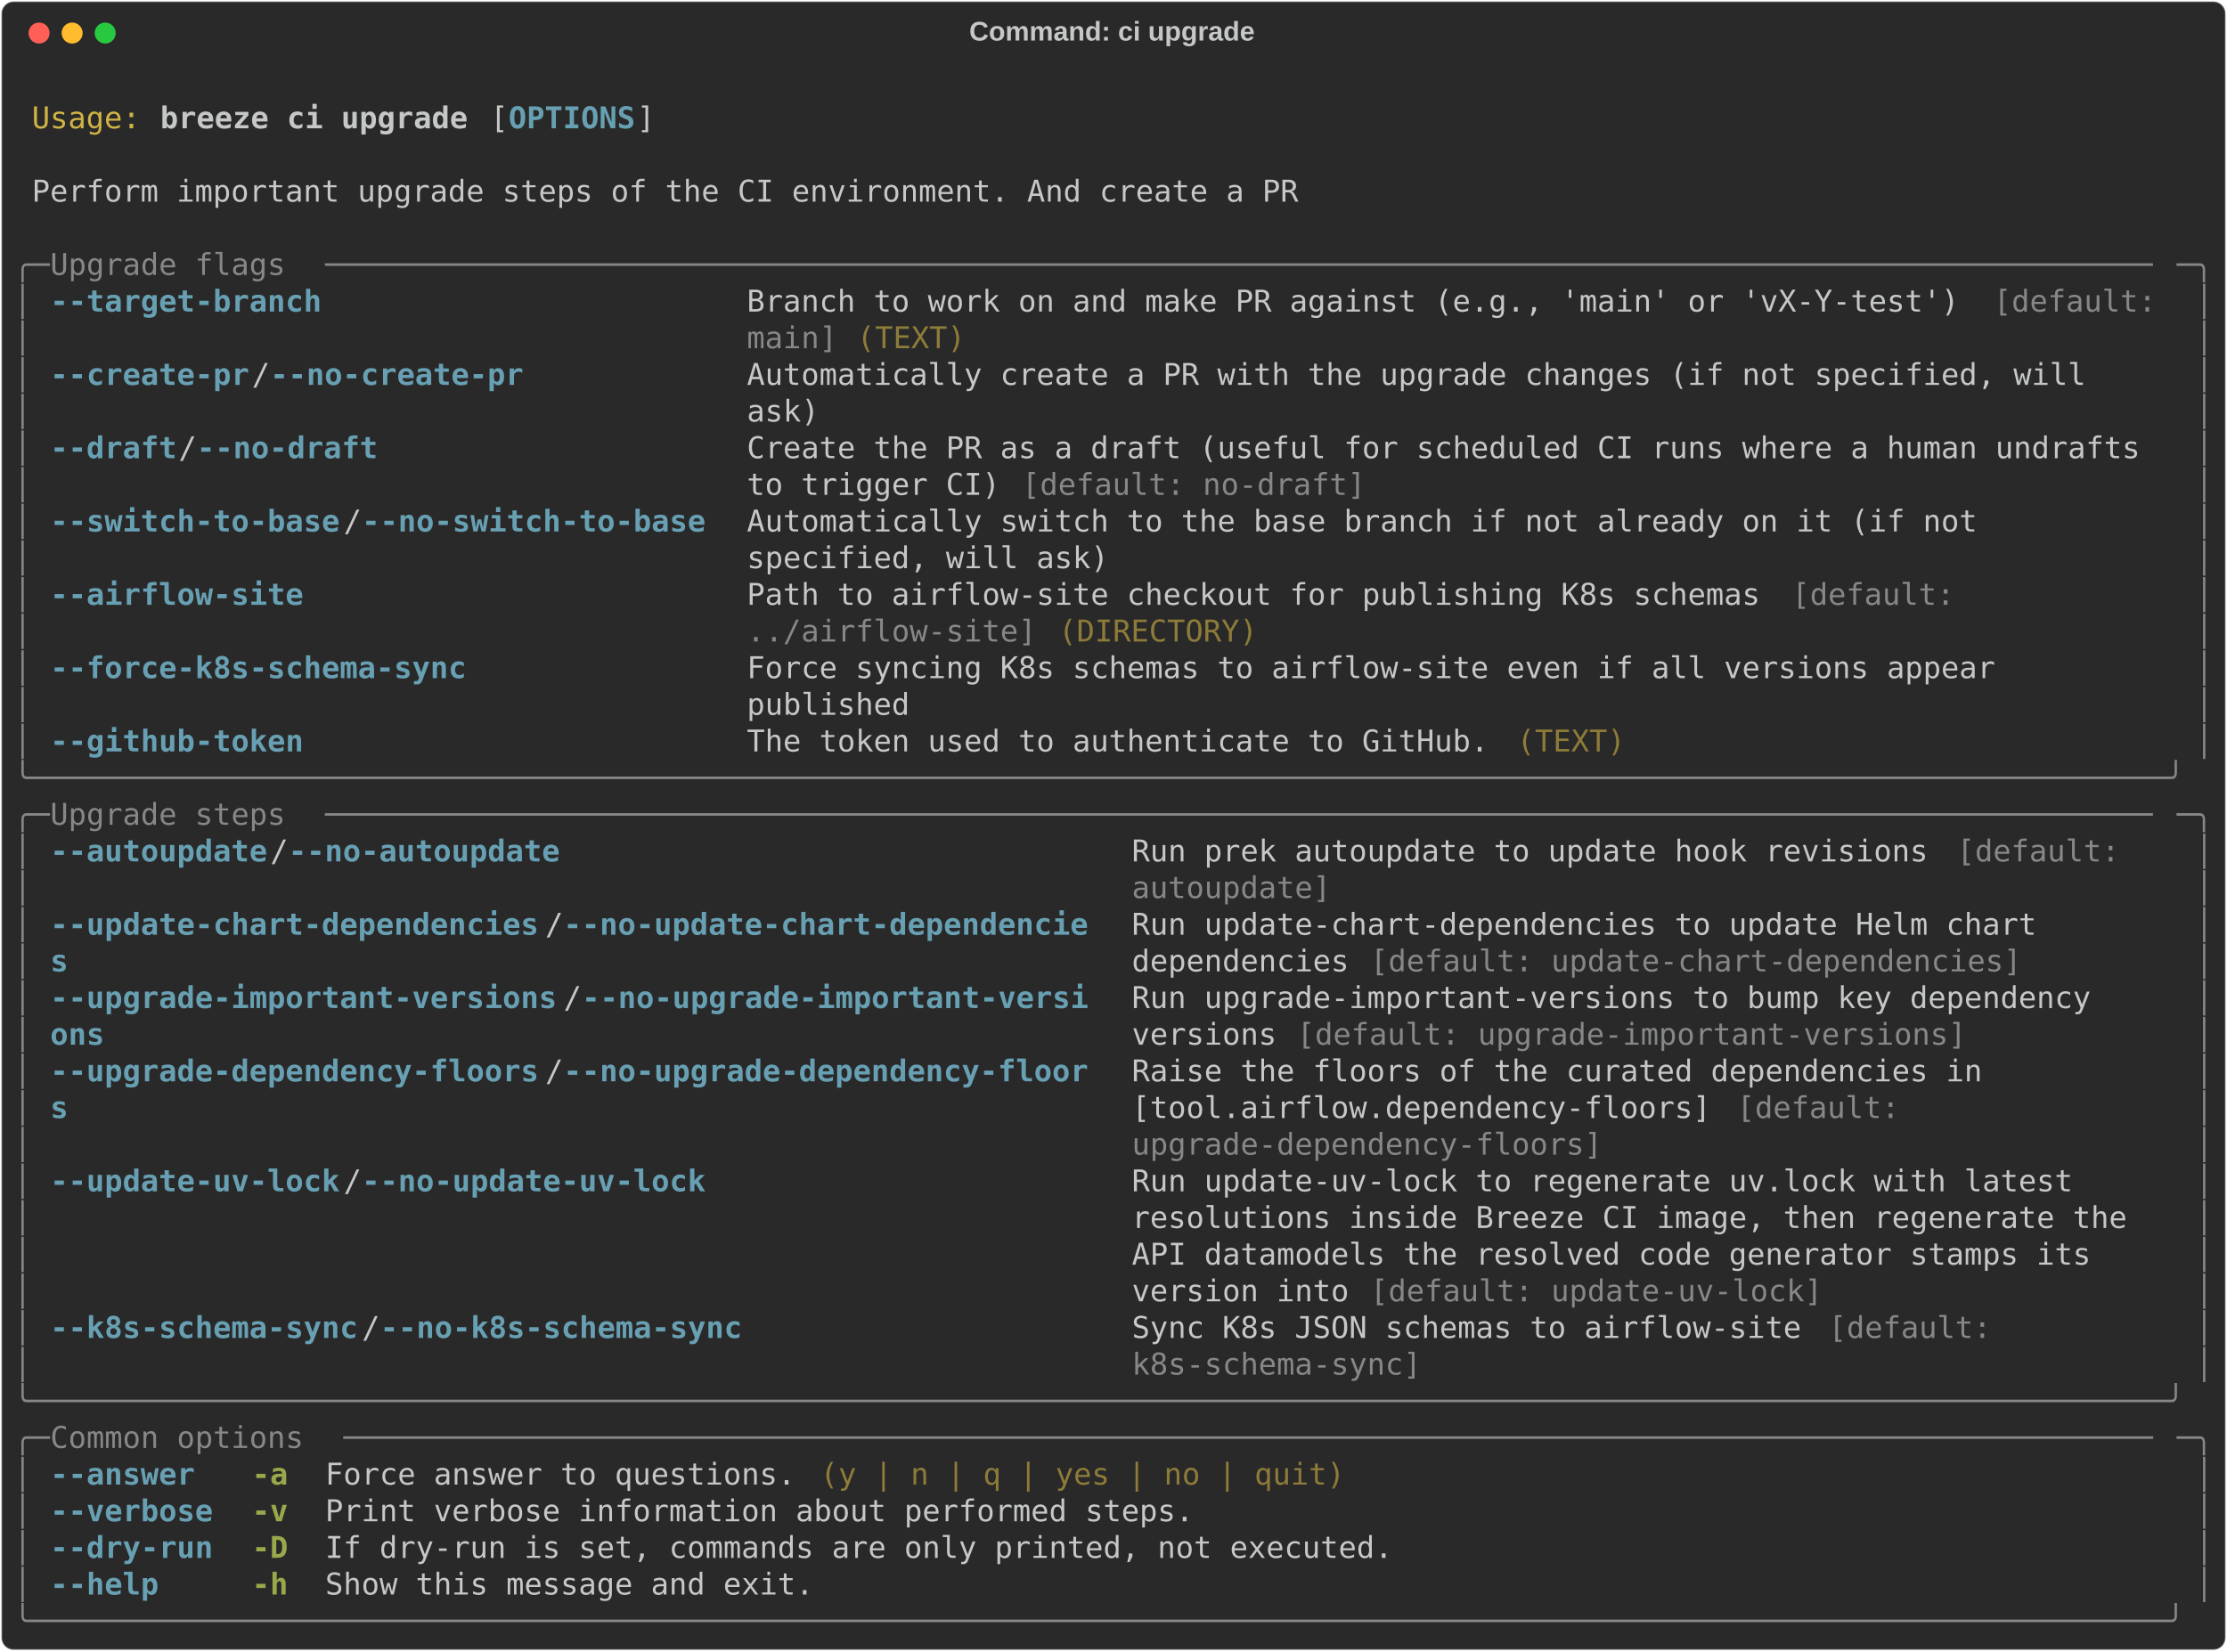
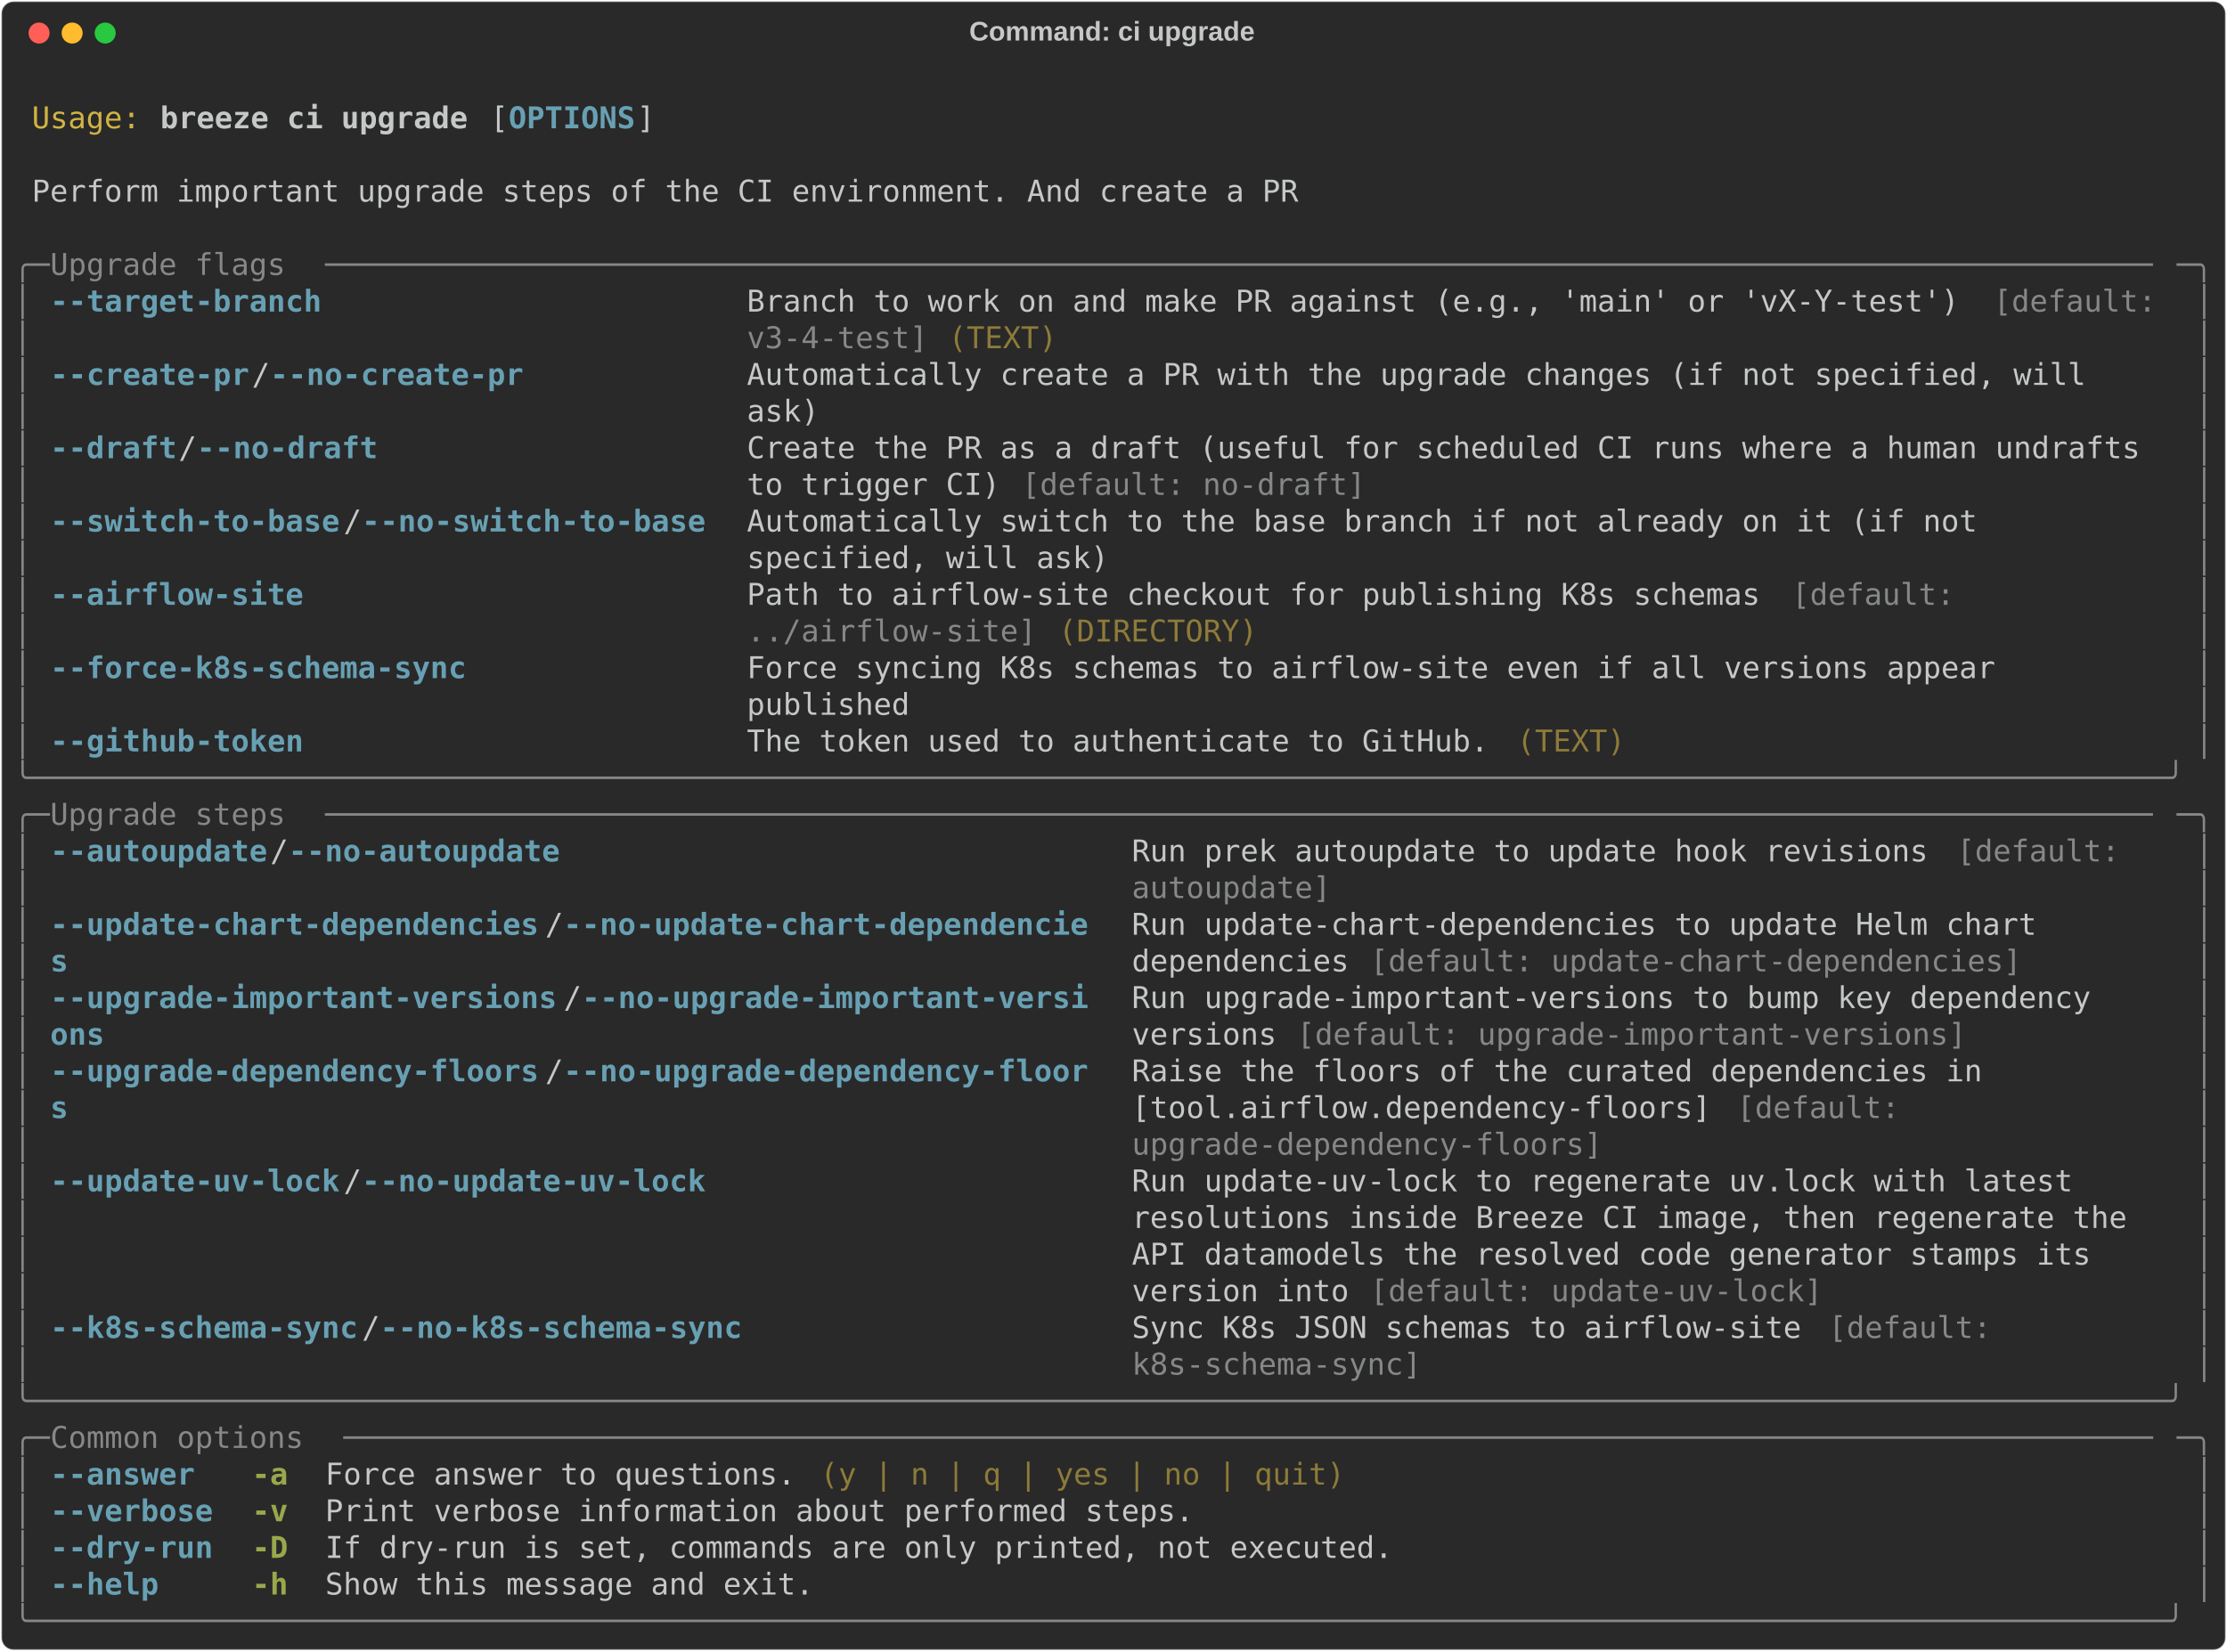
<svg xmlns="http://www.w3.org/2000/svg" class="rich-terminal" viewBox="0 0 1482 1099.2">
  <style>

    @font-face {
        font-family: "Fira Code";
        src: local("FiraCode-Regular"),
                url("https://cdnjs.cloudflare.com/ajax/libs/firacode/6.2.0/woff2/FiraCode-Regular.woff2") format("woff2"),
                url("https://cdnjs.cloudflare.com/ajax/libs/firacode/6.2.0/woff/FiraCode-Regular.woff") format("woff");
        font-style: normal;
        font-weight: 400;
    }
    @font-face {
        font-family: "Fira Code";
        src: local("FiraCode-Bold"),
                url("https://cdnjs.cloudflare.com/ajax/libs/firacode/6.2.0/woff2/FiraCode-Bold.woff2") format("woff2"),
                url("https://cdnjs.cloudflare.com/ajax/libs/firacode/6.2.0/woff/FiraCode-Bold.woff") format("woff");
        font-style: bold;
        font-weight: 700;
    }

    .breeze-ci-upgrade-matrix {
        font-family: Fira Code, monospace;
        font-size: 20px;
        line-height: 24.4px;
        font-variant-east-asian: full-width;
    }

    .breeze-ci-upgrade-title {
        font-size: 18px;
        font-weight: bold;
        font-family: arial;
    }

    .breeze-ci-upgrade-r1 { fill: #c5c8c6 }
.breeze-ci-upgrade-r2 { fill: #d0b344 }
.breeze-ci-upgrade-r3 { fill: #c5c8c6;font-weight: bold }
.breeze-ci-upgrade-r4 { fill: #68a0b3;font-weight: bold }
.breeze-ci-upgrade-r5 { fill: #868887 }
.breeze-ci-upgrade-r6 { fill: #8d7b39 }
.breeze-ci-upgrade-r7 { fill: #98a84b;font-weight: bold }
    </style>
  <defs>
    <clipPath id="breeze-ci-upgrade-clip-terminal">
      <rect x="0" y="0" width="1463.0" height="1048.2" />
    </clipPath>
    <clipPath id="breeze-ci-upgrade-line-0">
      <rect x="0" y="1.5" width="1464" height="24.65" />
    </clipPath>
    <clipPath id="breeze-ci-upgrade-line-1">
      <rect x="0" y="25.9" width="1464" height="24.65" />
    </clipPath>
    <clipPath id="breeze-ci-upgrade-line-2">
      <rect x="0" y="50.3" width="1464" height="24.65" />
    </clipPath>
    <clipPath id="breeze-ci-upgrade-line-3">
      <rect x="0" y="74.7" width="1464" height="24.65" />
    </clipPath>
    <clipPath id="breeze-ci-upgrade-line-4">
      <rect x="0" y="99.1" width="1464" height="24.65" />
    </clipPath>
    <clipPath id="breeze-ci-upgrade-line-5">
      <rect x="0" y="123.5" width="1464" height="24.65" />
    </clipPath>
    <clipPath id="breeze-ci-upgrade-line-6">
      <rect x="0" y="147.9" width="1464" height="24.65" />
    </clipPath>
    <clipPath id="breeze-ci-upgrade-line-7">
      <rect x="0" y="172.3" width="1464" height="24.65" />
    </clipPath>
    <clipPath id="breeze-ci-upgrade-line-8">
      <rect x="0" y="196.7" width="1464" height="24.65" />
    </clipPath>
    <clipPath id="breeze-ci-upgrade-line-9">
      <rect x="0" y="221.1" width="1464" height="24.65" />
    </clipPath>
    <clipPath id="breeze-ci-upgrade-line-10">
      <rect x="0" y="245.5" width="1464" height="24.65" />
    </clipPath>
    <clipPath id="breeze-ci-upgrade-line-11">
      <rect x="0" y="269.9" width="1464" height="24.65" />
    </clipPath>
    <clipPath id="breeze-ci-upgrade-line-12">
      <rect x="0" y="294.3" width="1464" height="24.65" />
    </clipPath>
    <clipPath id="breeze-ci-upgrade-line-13">
      <rect x="0" y="318.7" width="1464" height="24.65" />
    </clipPath>
    <clipPath id="breeze-ci-upgrade-line-14">
      <rect x="0" y="343.1" width="1464" height="24.65" />
    </clipPath>
    <clipPath id="breeze-ci-upgrade-line-15">
      <rect x="0" y="367.5" width="1464" height="24.65" />
    </clipPath>
    <clipPath id="breeze-ci-upgrade-line-16">
      <rect x="0" y="391.9" width="1464" height="24.65" />
    </clipPath>
    <clipPath id="breeze-ci-upgrade-line-17">
      <rect x="0" y="416.3" width="1464" height="24.65" />
    </clipPath>
    <clipPath id="breeze-ci-upgrade-line-18">
      <rect x="0" y="440.7" width="1464" height="24.65" />
    </clipPath>
    <clipPath id="breeze-ci-upgrade-line-19">
      <rect x="0" y="465.1" width="1464" height="24.65" />
    </clipPath>
    <clipPath id="breeze-ci-upgrade-line-20">
      <rect x="0" y="489.5" width="1464" height="24.65" />
    </clipPath>
    <clipPath id="breeze-ci-upgrade-line-21">
      <rect x="0" y="513.9" width="1464" height="24.65" />
    </clipPath>
    <clipPath id="breeze-ci-upgrade-line-22">
      <rect x="0" y="538.3" width="1464" height="24.65" />
    </clipPath>
    <clipPath id="breeze-ci-upgrade-line-23">
      <rect x="0" y="562.7" width="1464" height="24.65" />
    </clipPath>
    <clipPath id="breeze-ci-upgrade-line-24">
      <rect x="0" y="587.1" width="1464" height="24.65" />
    </clipPath>
    <clipPath id="breeze-ci-upgrade-line-25">
      <rect x="0" y="611.5" width="1464" height="24.65" />
    </clipPath>
    <clipPath id="breeze-ci-upgrade-line-26">
      <rect x="0" y="635.9" width="1464" height="24.65" />
    </clipPath>
    <clipPath id="breeze-ci-upgrade-line-27">
      <rect x="0" y="660.3" width="1464" height="24.65" />
    </clipPath>
    <clipPath id="breeze-ci-upgrade-line-28">
      <rect x="0" y="684.7" width="1464" height="24.65" />
    </clipPath>
    <clipPath id="breeze-ci-upgrade-line-29">
      <rect x="0" y="709.1" width="1464" height="24.65" />
    </clipPath>
    <clipPath id="breeze-ci-upgrade-line-30">
      <rect x="0" y="733.5" width="1464" height="24.65" />
    </clipPath>
    <clipPath id="breeze-ci-upgrade-line-31">
      <rect x="0" y="757.9" width="1464" height="24.65" />
    </clipPath>
    <clipPath id="breeze-ci-upgrade-line-32">
      <rect x="0" y="782.3" width="1464" height="24.65" />
    </clipPath>
    <clipPath id="breeze-ci-upgrade-line-33">
      <rect x="0" y="806.7" width="1464" height="24.65" />
    </clipPath>
    <clipPath id="breeze-ci-upgrade-line-34">
      <rect x="0" y="831.1" width="1464" height="24.65" />
    </clipPath>
    <clipPath id="breeze-ci-upgrade-line-35">
      <rect x="0" y="855.5" width="1464" height="24.65" />
    </clipPath>
    <clipPath id="breeze-ci-upgrade-line-36">
      <rect x="0" y="879.9" width="1464" height="24.65" />
    </clipPath>
    <clipPath id="breeze-ci-upgrade-line-37">
      <rect x="0" y="904.3" width="1464" height="24.65" />
    </clipPath>
    <clipPath id="breeze-ci-upgrade-line-38">
      <rect x="0" y="928.7" width="1464" height="24.65" />
    </clipPath>
    <clipPath id="breeze-ci-upgrade-line-39">
      <rect x="0" y="953.1" width="1464" height="24.65" />
    </clipPath>
    <clipPath id="breeze-ci-upgrade-line-40">
      <rect x="0" y="977.5" width="1464" height="24.65" />
    </clipPath>
    <clipPath id="breeze-ci-upgrade-line-41">
      <rect x="0" y="1001.9" width="1464" height="24.65" />
    </clipPath>
  </defs>
  <rect fill="#292929" stroke="rgba(255,255,255,0.35)" stroke-width="1" x="1" y="1" width="1480" height="1097.2" rx="8" />
  <text class="breeze-ci-upgrade-title" fill="#c5c8c6" text-anchor="middle" x="740" y="27">Command: ci upgrade</text>
  <g transform="translate(26,22)">
    <circle cx="0" cy="0" r="7" fill="#ff5f57" />
    <circle cx="22" cy="0" r="7" fill="#febc2e" />
    <circle cx="44" cy="0" r="7" fill="#28c840" />
  </g>
  <g transform="translate(9, 41)" clip-path="url(#breeze-ci-upgrade-clip-terminal)">
    <g class="breeze-ci-upgrade-matrix">
      <text class="breeze-ci-upgrade-r1" x="1464" y="20" textLength="12.2" clip-path="url(#breeze-ci-upgrade-line-0)">
</text>
      <text class="breeze-ci-upgrade-r2" x="12.2" y="44.4" textLength="73.2" clip-path="url(#breeze-ci-upgrade-line-1)">Usage:</text>
      <text class="breeze-ci-upgrade-r3" x="97.6" y="44.4" textLength="207.4" clip-path="url(#breeze-ci-upgrade-line-1)">breeze ci upgrade</text>
      <text class="breeze-ci-upgrade-r1" x="317.2" y="44.4" textLength="12.2" clip-path="url(#breeze-ci-upgrade-line-1)">[</text>
      <text class="breeze-ci-upgrade-r4" x="329.4" y="44.4" textLength="85.4" clip-path="url(#breeze-ci-upgrade-line-1)">OPTIONS</text>
      <text class="breeze-ci-upgrade-r1" x="414.8" y="44.4" textLength="12.2" clip-path="url(#breeze-ci-upgrade-line-1)">]</text>
      <text class="breeze-ci-upgrade-r1" x="1464" y="44.4" textLength="12.2" clip-path="url(#breeze-ci-upgrade-line-1)">
</text>
      <text class="breeze-ci-upgrade-r1" x="1464" y="68.8" textLength="12.2" clip-path="url(#breeze-ci-upgrade-line-2)">
</text>
      <text class="breeze-ci-upgrade-r1" x="12.2" y="93.2" textLength="854" clip-path="url(#breeze-ci-upgrade-line-3)">Perform important upgrade steps of the CI environment. And create a PR</text>
      <text class="breeze-ci-upgrade-r1" x="1464" y="93.2" textLength="12.2" clip-path="url(#breeze-ci-upgrade-line-3)">
</text>
      <text class="breeze-ci-upgrade-r1" x="1464" y="117.6" textLength="12.2" clip-path="url(#breeze-ci-upgrade-line-4)">
</text>
      <text class="breeze-ci-upgrade-r5" x="0" y="142" textLength="24.4" clip-path="url(#breeze-ci-upgrade-line-5)">╭─</text>
      <text class="breeze-ci-upgrade-r5" x="24.4" y="142" textLength="183" clip-path="url(#breeze-ci-upgrade-line-5)"> Upgrade flags </text>
      <text class="breeze-ci-upgrade-r5" x="207.4" y="142" textLength="1232.2" clip-path="url(#breeze-ci-upgrade-line-5)">─────────────────────────────────────────────────────────────────────────────────────────────────────</text>
      <text class="breeze-ci-upgrade-r5" x="1439.6" y="142" textLength="24.4" clip-path="url(#breeze-ci-upgrade-line-5)">─╮</text>
      <text class="breeze-ci-upgrade-r1" x="1464" y="142" textLength="12.2" clip-path="url(#breeze-ci-upgrade-line-5)">
</text>
      <text class="breeze-ci-upgrade-r5" x="0" y="166.4" textLength="12.2" clip-path="url(#breeze-ci-upgrade-line-6)">│</text>
      <text class="breeze-ci-upgrade-r4" x="24.4" y="166.4" textLength="439.2" clip-path="url(#breeze-ci-upgrade-line-6)">--target-branch                     </text>
      <text class="breeze-ci-upgrade-r1" x="488" y="166.4" textLength="829.6" clip-path="url(#breeze-ci-upgrade-line-6)">Branch to work on and make PR against (e.g., 'main' or 'vX-Y-test') </text>
      <text class="breeze-ci-upgrade-r5" x="1317.6" y="166.4" textLength="122" clip-path="url(#breeze-ci-upgrade-line-6)">[default: </text>
      <text class="breeze-ci-upgrade-r5" x="1451.8" y="166.4" textLength="12.2" clip-path="url(#breeze-ci-upgrade-line-6)">│</text>
      <text class="breeze-ci-upgrade-r1" x="1464" y="166.4" textLength="12.2" clip-path="url(#breeze-ci-upgrade-line-6)">
</text>
      <text class="breeze-ci-upgrade-r5" x="0" y="190.8" textLength="12.2" clip-path="url(#breeze-ci-upgrade-line-7)">│</text>
-       <text class="breeze-ci-upgrade-r5" x="488" y="190.8" textLength="61" clip-path="url(#breeze-ci-upgrade-line-7)">main]</text>
-       <text class="breeze-ci-upgrade-r6" x="561.2" y="190.8" textLength="73.2" clip-path="url(#breeze-ci-upgrade-line-7)">(TEXT)</text>
+       <text class="breeze-ci-upgrade-r5" x="488" y="190.8" textLength="122" clip-path="url(#breeze-ci-upgrade-line-7)">v3-4-test]</text>
+       <text class="breeze-ci-upgrade-r6" x="622.2" y="190.8" textLength="73.2" clip-path="url(#breeze-ci-upgrade-line-7)">(TEXT)</text>
      <text class="breeze-ci-upgrade-r5" x="1451.8" y="190.8" textLength="12.2" clip-path="url(#breeze-ci-upgrade-line-7)">│</text>
      <text class="breeze-ci-upgrade-r1" x="1464" y="190.8" textLength="12.2" clip-path="url(#breeze-ci-upgrade-line-7)">
</text>
      <text class="breeze-ci-upgrade-r5" x="0" y="215.2" textLength="12.2" clip-path="url(#breeze-ci-upgrade-line-8)">│</text>
      <text class="breeze-ci-upgrade-r4" x="24.4" y="215.2" textLength="134.2" clip-path="url(#breeze-ci-upgrade-line-8)">--create-pr</text>
      <text class="breeze-ci-upgrade-r1" x="158.6" y="215.2" textLength="12.2" clip-path="url(#breeze-ci-upgrade-line-8)">/</text>
      <text class="breeze-ci-upgrade-r4" x="170.8" y="215.2" textLength="170.8" clip-path="url(#breeze-ci-upgrade-line-8)">--no-create-pr</text>
      <text class="breeze-ci-upgrade-r1" x="488" y="215.2" textLength="951.6" clip-path="url(#breeze-ci-upgrade-line-8)">Automatically create a PR with the upgrade changes (if not specified, will    </text>
      <text class="breeze-ci-upgrade-r5" x="1451.8" y="215.2" textLength="12.2" clip-path="url(#breeze-ci-upgrade-line-8)">│</text>
      <text class="breeze-ci-upgrade-r1" x="1464" y="215.2" textLength="12.2" clip-path="url(#breeze-ci-upgrade-line-8)">
</text>
      <text class="breeze-ci-upgrade-r5" x="0" y="239.6" textLength="12.2" clip-path="url(#breeze-ci-upgrade-line-9)">│</text>
      <text class="breeze-ci-upgrade-r1" x="488" y="239.6" textLength="951.6" clip-path="url(#breeze-ci-upgrade-line-9)">ask)                                                                          </text>
      <text class="breeze-ci-upgrade-r5" x="1451.8" y="239.6" textLength="12.2" clip-path="url(#breeze-ci-upgrade-line-9)">│</text>
      <text class="breeze-ci-upgrade-r1" x="1464" y="239.6" textLength="12.2" clip-path="url(#breeze-ci-upgrade-line-9)">
</text>
      <text class="breeze-ci-upgrade-r5" x="0" y="264" textLength="12.2" clip-path="url(#breeze-ci-upgrade-line-10)">│</text>
      <text class="breeze-ci-upgrade-r4" x="24.4" y="264" textLength="85.4" clip-path="url(#breeze-ci-upgrade-line-10)">--draft</text>
      <text class="breeze-ci-upgrade-r1" x="109.8" y="264" textLength="12.2" clip-path="url(#breeze-ci-upgrade-line-10)">/</text>
      <text class="breeze-ci-upgrade-r4" x="122" y="264" textLength="122" clip-path="url(#breeze-ci-upgrade-line-10)">--no-draft</text>
      <text class="breeze-ci-upgrade-r1" x="488" y="264" textLength="951.6" clip-path="url(#breeze-ci-upgrade-line-10)">Create the PR as a draft (useful for scheduled CI runs where a human undrafts </text>
      <text class="breeze-ci-upgrade-r5" x="1451.8" y="264" textLength="12.2" clip-path="url(#breeze-ci-upgrade-line-10)">│</text>
      <text class="breeze-ci-upgrade-r1" x="1464" y="264" textLength="12.2" clip-path="url(#breeze-ci-upgrade-line-10)">
</text>
      <text class="breeze-ci-upgrade-r5" x="0" y="288.4" textLength="12.2" clip-path="url(#breeze-ci-upgrade-line-11)">│</text>
      <text class="breeze-ci-upgrade-r1" x="488" y="288.4" textLength="183" clip-path="url(#breeze-ci-upgrade-line-11)">to trigger CI) </text>
      <text class="breeze-ci-upgrade-r5" x="671" y="288.4" textLength="231.8" clip-path="url(#breeze-ci-upgrade-line-11)">[default: no-draft]</text>
      <text class="breeze-ci-upgrade-r5" x="1451.8" y="288.4" textLength="12.2" clip-path="url(#breeze-ci-upgrade-line-11)">│</text>
      <text class="breeze-ci-upgrade-r1" x="1464" y="288.4" textLength="12.2" clip-path="url(#breeze-ci-upgrade-line-11)">
</text>
      <text class="breeze-ci-upgrade-r5" x="0" y="312.8" textLength="12.2" clip-path="url(#breeze-ci-upgrade-line-12)">│</text>
      <text class="breeze-ci-upgrade-r4" x="24.4" y="312.8" textLength="195.2" clip-path="url(#breeze-ci-upgrade-line-12)">--switch-to-base</text>
      <text class="breeze-ci-upgrade-r1" x="219.6" y="312.8" textLength="12.2" clip-path="url(#breeze-ci-upgrade-line-12)">/</text>
      <text class="breeze-ci-upgrade-r4" x="231.8" y="312.8" textLength="231.8" clip-path="url(#breeze-ci-upgrade-line-12)">--no-switch-to-base</text>
      <text class="breeze-ci-upgrade-r1" x="488" y="312.8" textLength="951.6" clip-path="url(#breeze-ci-upgrade-line-12)">Automatically switch to the base branch if not already on it (if not          </text>
      <text class="breeze-ci-upgrade-r5" x="1451.8" y="312.8" textLength="12.2" clip-path="url(#breeze-ci-upgrade-line-12)">│</text>
      <text class="breeze-ci-upgrade-r1" x="1464" y="312.8" textLength="12.2" clip-path="url(#breeze-ci-upgrade-line-12)">
</text>
      <text class="breeze-ci-upgrade-r5" x="0" y="337.2" textLength="12.2" clip-path="url(#breeze-ci-upgrade-line-13)">│</text>
      <text class="breeze-ci-upgrade-r1" x="488" y="337.2" textLength="951.6" clip-path="url(#breeze-ci-upgrade-line-13)">specified, will ask)                                                          </text>
      <text class="breeze-ci-upgrade-r5" x="1451.8" y="337.2" textLength="12.2" clip-path="url(#breeze-ci-upgrade-line-13)">│</text>
      <text class="breeze-ci-upgrade-r1" x="1464" y="337.2" textLength="12.2" clip-path="url(#breeze-ci-upgrade-line-13)">
</text>
      <text class="breeze-ci-upgrade-r5" x="0" y="361.6" textLength="12.2" clip-path="url(#breeze-ci-upgrade-line-14)">│</text>
      <text class="breeze-ci-upgrade-r4" x="24.4" y="361.6" textLength="439.2" clip-path="url(#breeze-ci-upgrade-line-14)">--airflow-site                      </text>
      <text class="breeze-ci-upgrade-r1" x="488" y="361.6" textLength="695.4" clip-path="url(#breeze-ci-upgrade-line-14)">Path to airflow-site checkout for publishing K8s schemas </text>
      <text class="breeze-ci-upgrade-r5" x="1183.4" y="361.6" textLength="122" clip-path="url(#breeze-ci-upgrade-line-14)">[default: </text>
      <text class="breeze-ci-upgrade-r5" x="1451.8" y="361.6" textLength="12.2" clip-path="url(#breeze-ci-upgrade-line-14)">│</text>
      <text class="breeze-ci-upgrade-r1" x="1464" y="361.6" textLength="12.2" clip-path="url(#breeze-ci-upgrade-line-14)">
</text>
      <text class="breeze-ci-upgrade-r5" x="0" y="386" textLength="12.2" clip-path="url(#breeze-ci-upgrade-line-15)">│</text>
      <text class="breeze-ci-upgrade-r5" x="488" y="386" textLength="195.2" clip-path="url(#breeze-ci-upgrade-line-15)">../airflow-site]</text>
      <text class="breeze-ci-upgrade-r6" x="695.4" y="386" textLength="134.2" clip-path="url(#breeze-ci-upgrade-line-15)">(DIRECTORY)</text>
      <text class="breeze-ci-upgrade-r5" x="1451.8" y="386" textLength="12.2" clip-path="url(#breeze-ci-upgrade-line-15)">│</text>
      <text class="breeze-ci-upgrade-r1" x="1464" y="386" textLength="12.2" clip-path="url(#breeze-ci-upgrade-line-15)">
</text>
      <text class="breeze-ci-upgrade-r5" x="0" y="410.4" textLength="12.2" clip-path="url(#breeze-ci-upgrade-line-16)">│</text>
      <text class="breeze-ci-upgrade-r4" x="24.4" y="410.4" textLength="439.2" clip-path="url(#breeze-ci-upgrade-line-16)">--force-k8s-schema-sync             </text>
      <text class="breeze-ci-upgrade-r1" x="488" y="410.4" textLength="951.6" clip-path="url(#breeze-ci-upgrade-line-16)">Force syncing K8s schemas to airflow-site even if all versions appear         </text>
      <text class="breeze-ci-upgrade-r5" x="1451.8" y="410.4" textLength="12.2" clip-path="url(#breeze-ci-upgrade-line-16)">│</text>
      <text class="breeze-ci-upgrade-r1" x="1464" y="410.4" textLength="12.2" clip-path="url(#breeze-ci-upgrade-line-16)">
</text>
      <text class="breeze-ci-upgrade-r5" x="0" y="434.8" textLength="12.2" clip-path="url(#breeze-ci-upgrade-line-17)">│</text>
      <text class="breeze-ci-upgrade-r1" x="488" y="434.8" textLength="951.6" clip-path="url(#breeze-ci-upgrade-line-17)">published                                                                     </text>
      <text class="breeze-ci-upgrade-r5" x="1451.8" y="434.8" textLength="12.2" clip-path="url(#breeze-ci-upgrade-line-17)">│</text>
      <text class="breeze-ci-upgrade-r1" x="1464" y="434.8" textLength="12.2" clip-path="url(#breeze-ci-upgrade-line-17)">
</text>
      <text class="breeze-ci-upgrade-r5" x="0" y="459.2" textLength="12.2" clip-path="url(#breeze-ci-upgrade-line-18)">│</text>
      <text class="breeze-ci-upgrade-r4" x="24.4" y="459.2" textLength="439.2" clip-path="url(#breeze-ci-upgrade-line-18)">--github-token                      </text>
      <text class="breeze-ci-upgrade-r1" x="488" y="459.2" textLength="512.4" clip-path="url(#breeze-ci-upgrade-line-18)">The token used to authenticate to GitHub. </text>
      <text class="breeze-ci-upgrade-r6" x="1000.4" y="459.2" textLength="73.2" clip-path="url(#breeze-ci-upgrade-line-18)">(TEXT)</text>
      <text class="breeze-ci-upgrade-r5" x="1451.8" y="459.2" textLength="12.2" clip-path="url(#breeze-ci-upgrade-line-18)">│</text>
      <text class="breeze-ci-upgrade-r1" x="1464" y="459.2" textLength="12.2" clip-path="url(#breeze-ci-upgrade-line-18)">
</text>
      <text class="breeze-ci-upgrade-r5" x="0" y="483.6" textLength="1464" clip-path="url(#breeze-ci-upgrade-line-19)">╰──────────────────────────────────────────────────────────────────────────────────────────────────────────────────────╯</text>
      <text class="breeze-ci-upgrade-r1" x="1464" y="483.6" textLength="12.2" clip-path="url(#breeze-ci-upgrade-line-19)">
</text>
      <text class="breeze-ci-upgrade-r5" x="0" y="508" textLength="24.4" clip-path="url(#breeze-ci-upgrade-line-20)">╭─</text>
      <text class="breeze-ci-upgrade-r5" x="24.4" y="508" textLength="183" clip-path="url(#breeze-ci-upgrade-line-20)"> Upgrade steps </text>
      <text class="breeze-ci-upgrade-r5" x="207.4" y="508" textLength="1232.2" clip-path="url(#breeze-ci-upgrade-line-20)">─────────────────────────────────────────────────────────────────────────────────────────────────────</text>
      <text class="breeze-ci-upgrade-r5" x="1439.6" y="508" textLength="24.4" clip-path="url(#breeze-ci-upgrade-line-20)">─╮</text>
      <text class="breeze-ci-upgrade-r1" x="1464" y="508" textLength="12.2" clip-path="url(#breeze-ci-upgrade-line-20)">
</text>
      <text class="breeze-ci-upgrade-r5" x="0" y="532.4" textLength="12.2" clip-path="url(#breeze-ci-upgrade-line-21)">│</text>
      <text class="breeze-ci-upgrade-r4" x="24.4" y="532.4" textLength="146.4" clip-path="url(#breeze-ci-upgrade-line-21)">--autoupdate</text>
      <text class="breeze-ci-upgrade-r1" x="170.8" y="532.4" textLength="12.2" clip-path="url(#breeze-ci-upgrade-line-21)">/</text>
      <text class="breeze-ci-upgrade-r4" x="183" y="532.4" textLength="183" clip-path="url(#breeze-ci-upgrade-line-21)">--no-autoupdate</text>
      <text class="breeze-ci-upgrade-r1" x="744.2" y="532.4" textLength="549" clip-path="url(#breeze-ci-upgrade-line-21)">Run prek autoupdate to update hook revisions </text>
      <text class="breeze-ci-upgrade-r5" x="1293.2" y="532.4" textLength="122" clip-path="url(#breeze-ci-upgrade-line-21)">[default: </text>
      <text class="breeze-ci-upgrade-r5" x="1451.8" y="532.4" textLength="12.2" clip-path="url(#breeze-ci-upgrade-line-21)">│</text>
      <text class="breeze-ci-upgrade-r1" x="1464" y="532.4" textLength="12.2" clip-path="url(#breeze-ci-upgrade-line-21)">
</text>
      <text class="breeze-ci-upgrade-r5" x="0" y="556.8" textLength="12.2" clip-path="url(#breeze-ci-upgrade-line-22)">│</text>
      <text class="breeze-ci-upgrade-r5" x="744.2" y="556.8" textLength="134.2" clip-path="url(#breeze-ci-upgrade-line-22)">autoupdate]</text>
      <text class="breeze-ci-upgrade-r5" x="1451.8" y="556.8" textLength="12.2" clip-path="url(#breeze-ci-upgrade-line-22)">│</text>
      <text class="breeze-ci-upgrade-r1" x="1464" y="556.8" textLength="12.2" clip-path="url(#breeze-ci-upgrade-line-22)">
</text>
      <text class="breeze-ci-upgrade-r5" x="0" y="581.2" textLength="12.2" clip-path="url(#breeze-ci-upgrade-line-23)">│</text>
      <text class="breeze-ci-upgrade-r4" x="24.4" y="581.2" textLength="329.4" clip-path="url(#breeze-ci-upgrade-line-23)">--update-chart-dependencies</text>
      <text class="breeze-ci-upgrade-r1" x="353.8" y="581.2" textLength="12.2" clip-path="url(#breeze-ci-upgrade-line-23)">/</text>
      <text class="breeze-ci-upgrade-r4" x="366" y="581.2" textLength="353.8" clip-path="url(#breeze-ci-upgrade-line-23)">--no-update-chart-dependencie</text>
      <text class="breeze-ci-upgrade-r1" x="744.2" y="581.2" textLength="695.4" clip-path="url(#breeze-ci-upgrade-line-23)">Run update-chart-dependencies to update Helm chart       </text>
      <text class="breeze-ci-upgrade-r5" x="1451.8" y="581.2" textLength="12.2" clip-path="url(#breeze-ci-upgrade-line-23)">│</text>
      <text class="breeze-ci-upgrade-r1" x="1464" y="581.2" textLength="12.2" clip-path="url(#breeze-ci-upgrade-line-23)">
</text>
      <text class="breeze-ci-upgrade-r5" x="0" y="605.6" textLength="12.2" clip-path="url(#breeze-ci-upgrade-line-24)">│</text>
      <text class="breeze-ci-upgrade-r4" x="24.4" y="605.6" textLength="12.2" clip-path="url(#breeze-ci-upgrade-line-24)">s</text>
      <text class="breeze-ci-upgrade-r1" x="744.2" y="605.6" textLength="158.6" clip-path="url(#breeze-ci-upgrade-line-24)">dependencies </text>
      <text class="breeze-ci-upgrade-r5" x="902.8" y="605.6" textLength="439.2" clip-path="url(#breeze-ci-upgrade-line-24)">[default: update-chart-dependencies]</text>
      <text class="breeze-ci-upgrade-r5" x="1451.8" y="605.6" textLength="12.2" clip-path="url(#breeze-ci-upgrade-line-24)">│</text>
      <text class="breeze-ci-upgrade-r1" x="1464" y="605.6" textLength="12.2" clip-path="url(#breeze-ci-upgrade-line-24)">
</text>
      <text class="breeze-ci-upgrade-r5" x="0" y="630" textLength="12.2" clip-path="url(#breeze-ci-upgrade-line-25)">│</text>
      <text class="breeze-ci-upgrade-r4" x="24.4" y="630" textLength="341.6" clip-path="url(#breeze-ci-upgrade-line-25)">--upgrade-important-versions</text>
      <text class="breeze-ci-upgrade-r1" x="366" y="630" textLength="12.2" clip-path="url(#breeze-ci-upgrade-line-25)">/</text>
      <text class="breeze-ci-upgrade-r4" x="378.2" y="630" textLength="341.6" clip-path="url(#breeze-ci-upgrade-line-25)">--no-upgrade-important-versi</text>
      <text class="breeze-ci-upgrade-r1" x="744.2" y="630" textLength="695.4" clip-path="url(#breeze-ci-upgrade-line-25)">Run upgrade-important-versions to bump key dependency    </text>
      <text class="breeze-ci-upgrade-r5" x="1451.8" y="630" textLength="12.2" clip-path="url(#breeze-ci-upgrade-line-25)">│</text>
      <text class="breeze-ci-upgrade-r1" x="1464" y="630" textLength="12.2" clip-path="url(#breeze-ci-upgrade-line-25)">
</text>
      <text class="breeze-ci-upgrade-r5" x="0" y="654.4" textLength="12.2" clip-path="url(#breeze-ci-upgrade-line-26)">│</text>
      <text class="breeze-ci-upgrade-r4" x="24.4" y="654.4" textLength="36.6" clip-path="url(#breeze-ci-upgrade-line-26)">ons</text>
      <text class="breeze-ci-upgrade-r1" x="744.2" y="654.4" textLength="109.8" clip-path="url(#breeze-ci-upgrade-line-26)">versions </text>
      <text class="breeze-ci-upgrade-r5" x="854" y="654.4" textLength="451.4" clip-path="url(#breeze-ci-upgrade-line-26)">[default: upgrade-important-versions]</text>
      <text class="breeze-ci-upgrade-r5" x="1451.8" y="654.4" textLength="12.2" clip-path="url(#breeze-ci-upgrade-line-26)">│</text>
      <text class="breeze-ci-upgrade-r1" x="1464" y="654.4" textLength="12.2" clip-path="url(#breeze-ci-upgrade-line-26)">
</text>
      <text class="breeze-ci-upgrade-r5" x="0" y="678.8" textLength="12.2" clip-path="url(#breeze-ci-upgrade-line-27)">│</text>
      <text class="breeze-ci-upgrade-r4" x="24.4" y="678.8" textLength="329.4" clip-path="url(#breeze-ci-upgrade-line-27)">--upgrade-dependency-floors</text>
      <text class="breeze-ci-upgrade-r1" x="353.8" y="678.8" textLength="12.2" clip-path="url(#breeze-ci-upgrade-line-27)">/</text>
      <text class="breeze-ci-upgrade-r4" x="366" y="678.8" textLength="353.8" clip-path="url(#breeze-ci-upgrade-line-27)">--no-upgrade-dependency-floor</text>
      <text class="breeze-ci-upgrade-r1" x="744.2" y="678.8" textLength="695.4" clip-path="url(#breeze-ci-upgrade-line-27)">Raise the floors of the curated dependencies in          </text>
      <text class="breeze-ci-upgrade-r5" x="1451.8" y="678.8" textLength="12.2" clip-path="url(#breeze-ci-upgrade-line-27)">│</text>
      <text class="breeze-ci-upgrade-r1" x="1464" y="678.8" textLength="12.2" clip-path="url(#breeze-ci-upgrade-line-27)">
</text>
      <text class="breeze-ci-upgrade-r5" x="0" y="703.2" textLength="12.2" clip-path="url(#breeze-ci-upgrade-line-28)">│</text>
      <text class="breeze-ci-upgrade-r4" x="24.4" y="703.2" textLength="12.2" clip-path="url(#breeze-ci-upgrade-line-28)">s</text>
      <text class="breeze-ci-upgrade-r1" x="744.2" y="703.2" textLength="402.6" clip-path="url(#breeze-ci-upgrade-line-28)">[tool.airflow.dependency-floors] </text>
      <text class="breeze-ci-upgrade-r5" x="1146.8" y="703.2" textLength="122" clip-path="url(#breeze-ci-upgrade-line-28)">[default: </text>
      <text class="breeze-ci-upgrade-r5" x="1451.8" y="703.2" textLength="12.2" clip-path="url(#breeze-ci-upgrade-line-28)">│</text>
      <text class="breeze-ci-upgrade-r1" x="1464" y="703.2" textLength="12.2" clip-path="url(#breeze-ci-upgrade-line-28)">
</text>
      <text class="breeze-ci-upgrade-r5" x="0" y="727.6" textLength="12.2" clip-path="url(#breeze-ci-upgrade-line-29)">│</text>
      <text class="breeze-ci-upgrade-r5" x="744.2" y="727.6" textLength="317.2" clip-path="url(#breeze-ci-upgrade-line-29)">upgrade-dependency-floors]</text>
      <text class="breeze-ci-upgrade-r5" x="1451.8" y="727.6" textLength="12.2" clip-path="url(#breeze-ci-upgrade-line-29)">│</text>
      <text class="breeze-ci-upgrade-r1" x="1464" y="727.6" textLength="12.2" clip-path="url(#breeze-ci-upgrade-line-29)">
</text>
      <text class="breeze-ci-upgrade-r5" x="0" y="752" textLength="12.2" clip-path="url(#breeze-ci-upgrade-line-30)">│</text>
      <text class="breeze-ci-upgrade-r4" x="24.4" y="752" textLength="195.2" clip-path="url(#breeze-ci-upgrade-line-30)">--update-uv-lock</text>
      <text class="breeze-ci-upgrade-r1" x="219.6" y="752" textLength="12.2" clip-path="url(#breeze-ci-upgrade-line-30)">/</text>
      <text class="breeze-ci-upgrade-r4" x="231.8" y="752" textLength="231.8" clip-path="url(#breeze-ci-upgrade-line-30)">--no-update-uv-lock</text>
      <text class="breeze-ci-upgrade-r1" x="744.2" y="752" textLength="695.4" clip-path="url(#breeze-ci-upgrade-line-30)">Run update-uv-lock to regenerate uv.lock with latest     </text>
      <text class="breeze-ci-upgrade-r5" x="1451.8" y="752" textLength="12.2" clip-path="url(#breeze-ci-upgrade-line-30)">│</text>
      <text class="breeze-ci-upgrade-r1" x="1464" y="752" textLength="12.2" clip-path="url(#breeze-ci-upgrade-line-30)">
</text>
      <text class="breeze-ci-upgrade-r5" x="0" y="776.4" textLength="12.2" clip-path="url(#breeze-ci-upgrade-line-31)">│</text>
      <text class="breeze-ci-upgrade-r1" x="744.2" y="776.4" textLength="695.4" clip-path="url(#breeze-ci-upgrade-line-31)">resolutions inside Breeze CI image, then regenerate the  </text>
      <text class="breeze-ci-upgrade-r5" x="1451.8" y="776.4" textLength="12.2" clip-path="url(#breeze-ci-upgrade-line-31)">│</text>
      <text class="breeze-ci-upgrade-r1" x="1464" y="776.4" textLength="12.2" clip-path="url(#breeze-ci-upgrade-line-31)">
</text>
      <text class="breeze-ci-upgrade-r5" x="0" y="800.8" textLength="12.2" clip-path="url(#breeze-ci-upgrade-line-32)">│</text>
      <text class="breeze-ci-upgrade-r1" x="744.2" y="800.8" textLength="695.4" clip-path="url(#breeze-ci-upgrade-line-32)">API datamodels the resolved code generator stamps its    </text>
      <text class="breeze-ci-upgrade-r5" x="1451.8" y="800.8" textLength="12.2" clip-path="url(#breeze-ci-upgrade-line-32)">│</text>
      <text class="breeze-ci-upgrade-r1" x="1464" y="800.8" textLength="12.2" clip-path="url(#breeze-ci-upgrade-line-32)">
</text>
      <text class="breeze-ci-upgrade-r5" x="0" y="825.2" textLength="12.2" clip-path="url(#breeze-ci-upgrade-line-33)">│</text>
      <text class="breeze-ci-upgrade-r1" x="744.2" y="825.2" textLength="158.6" clip-path="url(#breeze-ci-upgrade-line-33)">version into </text>
      <text class="breeze-ci-upgrade-r5" x="902.8" y="825.2" textLength="305" clip-path="url(#breeze-ci-upgrade-line-33)">[default: update-uv-lock]</text>
      <text class="breeze-ci-upgrade-r5" x="1451.8" y="825.2" textLength="12.2" clip-path="url(#breeze-ci-upgrade-line-33)">│</text>
      <text class="breeze-ci-upgrade-r1" x="1464" y="825.2" textLength="12.2" clip-path="url(#breeze-ci-upgrade-line-33)">
</text>
      <text class="breeze-ci-upgrade-r5" x="0" y="849.6" textLength="12.2" clip-path="url(#breeze-ci-upgrade-line-34)">│</text>
      <text class="breeze-ci-upgrade-r4" x="24.4" y="849.6" textLength="207.4" clip-path="url(#breeze-ci-upgrade-line-34)">--k8s-schema-sync</text>
      <text class="breeze-ci-upgrade-r1" x="231.8" y="849.6" textLength="12.2" clip-path="url(#breeze-ci-upgrade-line-34)">/</text>
      <text class="breeze-ci-upgrade-r4" x="244" y="849.6" textLength="244" clip-path="url(#breeze-ci-upgrade-line-34)">--no-k8s-schema-sync</text>
      <text class="breeze-ci-upgrade-r1" x="744.2" y="849.6" textLength="463.6" clip-path="url(#breeze-ci-upgrade-line-34)">Sync K8s JSON schemas to airflow-site </text>
      <text class="breeze-ci-upgrade-r5" x="1207.8" y="849.6" textLength="122" clip-path="url(#breeze-ci-upgrade-line-34)">[default: </text>
      <text class="breeze-ci-upgrade-r5" x="1451.8" y="849.6" textLength="12.2" clip-path="url(#breeze-ci-upgrade-line-34)">│</text>
      <text class="breeze-ci-upgrade-r1" x="1464" y="849.6" textLength="12.2" clip-path="url(#breeze-ci-upgrade-line-34)">
</text>
      <text class="breeze-ci-upgrade-r5" x="0" y="874" textLength="12.2" clip-path="url(#breeze-ci-upgrade-line-35)">│</text>
      <text class="breeze-ci-upgrade-r5" x="744.2" y="874" textLength="195.2" clip-path="url(#breeze-ci-upgrade-line-35)">k8s-schema-sync]</text>
      <text class="breeze-ci-upgrade-r5" x="1451.8" y="874" textLength="12.2" clip-path="url(#breeze-ci-upgrade-line-35)">│</text>
      <text class="breeze-ci-upgrade-r1" x="1464" y="874" textLength="12.2" clip-path="url(#breeze-ci-upgrade-line-35)">
</text>
      <text class="breeze-ci-upgrade-r5" x="0" y="898.4" textLength="1464" clip-path="url(#breeze-ci-upgrade-line-36)">╰──────────────────────────────────────────────────────────────────────────────────────────────────────────────────────╯</text>
      <text class="breeze-ci-upgrade-r1" x="1464" y="898.4" textLength="12.2" clip-path="url(#breeze-ci-upgrade-line-36)">
</text>
      <text class="breeze-ci-upgrade-r5" x="0" y="922.8" textLength="24.4" clip-path="url(#breeze-ci-upgrade-line-37)">╭─</text>
      <text class="breeze-ci-upgrade-r5" x="24.4" y="922.8" textLength="195.2" clip-path="url(#breeze-ci-upgrade-line-37)"> Common options </text>
      <text class="breeze-ci-upgrade-r5" x="219.6" y="922.8" textLength="1220" clip-path="url(#breeze-ci-upgrade-line-37)">────────────────────────────────────────────────────────────────────────────────────────────────────</text>
      <text class="breeze-ci-upgrade-r5" x="1439.6" y="922.8" textLength="24.4" clip-path="url(#breeze-ci-upgrade-line-37)">─╮</text>
      <text class="breeze-ci-upgrade-r1" x="1464" y="922.8" textLength="12.2" clip-path="url(#breeze-ci-upgrade-line-37)">
</text>
      <text class="breeze-ci-upgrade-r5" x="0" y="947.2" textLength="12.2" clip-path="url(#breeze-ci-upgrade-line-38)">│</text>
      <text class="breeze-ci-upgrade-r4" x="24.4" y="947.2" textLength="109.8" clip-path="url(#breeze-ci-upgrade-line-38)">--answer </text>
      <text class="breeze-ci-upgrade-r7" x="158.6" y="947.2" textLength="24.4" clip-path="url(#breeze-ci-upgrade-line-38)">-a</text>
      <text class="breeze-ci-upgrade-r1" x="207.4" y="947.2" textLength="329.4" clip-path="url(#breeze-ci-upgrade-line-38)">Force answer to questions. </text>
      <text class="breeze-ci-upgrade-r6" x="536.8" y="947.2" textLength="353.8" clip-path="url(#breeze-ci-upgrade-line-38)">(y | n | q | yes | no | quit)</text>
      <text class="breeze-ci-upgrade-r5" x="1451.8" y="947.2" textLength="12.2" clip-path="url(#breeze-ci-upgrade-line-38)">│</text>
      <text class="breeze-ci-upgrade-r1" x="1464" y="947.2" textLength="12.2" clip-path="url(#breeze-ci-upgrade-line-38)">
</text>
      <text class="breeze-ci-upgrade-r5" x="0" y="971.6" textLength="12.2" clip-path="url(#breeze-ci-upgrade-line-39)">│</text>
      <text class="breeze-ci-upgrade-r4" x="24.4" y="971.6" textLength="109.8" clip-path="url(#breeze-ci-upgrade-line-39)">--verbose</text>
      <text class="breeze-ci-upgrade-r7" x="158.6" y="971.6" textLength="24.4" clip-path="url(#breeze-ci-upgrade-line-39)">-v</text>
      <text class="breeze-ci-upgrade-r1" x="207.4" y="971.6" textLength="585.6" clip-path="url(#breeze-ci-upgrade-line-39)">Print verbose information about performed steps.</text>
      <text class="breeze-ci-upgrade-r5" x="1451.8" y="971.6" textLength="12.2" clip-path="url(#breeze-ci-upgrade-line-39)">│</text>
      <text class="breeze-ci-upgrade-r1" x="1464" y="971.6" textLength="12.2" clip-path="url(#breeze-ci-upgrade-line-39)">
</text>
      <text class="breeze-ci-upgrade-r5" x="0" y="996" textLength="12.2" clip-path="url(#breeze-ci-upgrade-line-40)">│</text>
      <text class="breeze-ci-upgrade-r4" x="24.4" y="996" textLength="109.8" clip-path="url(#breeze-ci-upgrade-line-40)">--dry-run</text>
      <text class="breeze-ci-upgrade-r7" x="158.6" y="996" textLength="24.4" clip-path="url(#breeze-ci-upgrade-line-40)">-D</text>
      <text class="breeze-ci-upgrade-r1" x="207.4" y="996" textLength="719.8" clip-path="url(#breeze-ci-upgrade-line-40)">If dry-run is set, commands are only printed, not executed.</text>
      <text class="breeze-ci-upgrade-r5" x="1451.8" y="996" textLength="12.2" clip-path="url(#breeze-ci-upgrade-line-40)">│</text>
      <text class="breeze-ci-upgrade-r1" x="1464" y="996" textLength="12.2" clip-path="url(#breeze-ci-upgrade-line-40)">
</text>
      <text class="breeze-ci-upgrade-r5" x="0" y="1020.4" textLength="12.2" clip-path="url(#breeze-ci-upgrade-line-41)">│</text>
      <text class="breeze-ci-upgrade-r4" x="24.4" y="1020.4" textLength="109.8" clip-path="url(#breeze-ci-upgrade-line-41)">--help   </text>
      <text class="breeze-ci-upgrade-r7" x="158.6" y="1020.4" textLength="24.4" clip-path="url(#breeze-ci-upgrade-line-41)">-h</text>
      <text class="breeze-ci-upgrade-r1" x="207.4" y="1020.4" textLength="329.4" clip-path="url(#breeze-ci-upgrade-line-41)">Show this message and exit.</text>
      <text class="breeze-ci-upgrade-r5" x="1451.8" y="1020.4" textLength="12.2" clip-path="url(#breeze-ci-upgrade-line-41)">│</text>
      <text class="breeze-ci-upgrade-r1" x="1464" y="1020.4" textLength="12.2" clip-path="url(#breeze-ci-upgrade-line-41)">
</text>
      <text class="breeze-ci-upgrade-r5" x="0" y="1044.8" textLength="1464" clip-path="url(#breeze-ci-upgrade-line-42)">╰──────────────────────────────────────────────────────────────────────────────────────────────────────────────────────╯</text>
      <text class="breeze-ci-upgrade-r1" x="1464" y="1044.8" textLength="12.2" clip-path="url(#breeze-ci-upgrade-line-42)">
</text>
    </g>
  </g>
</svg>
